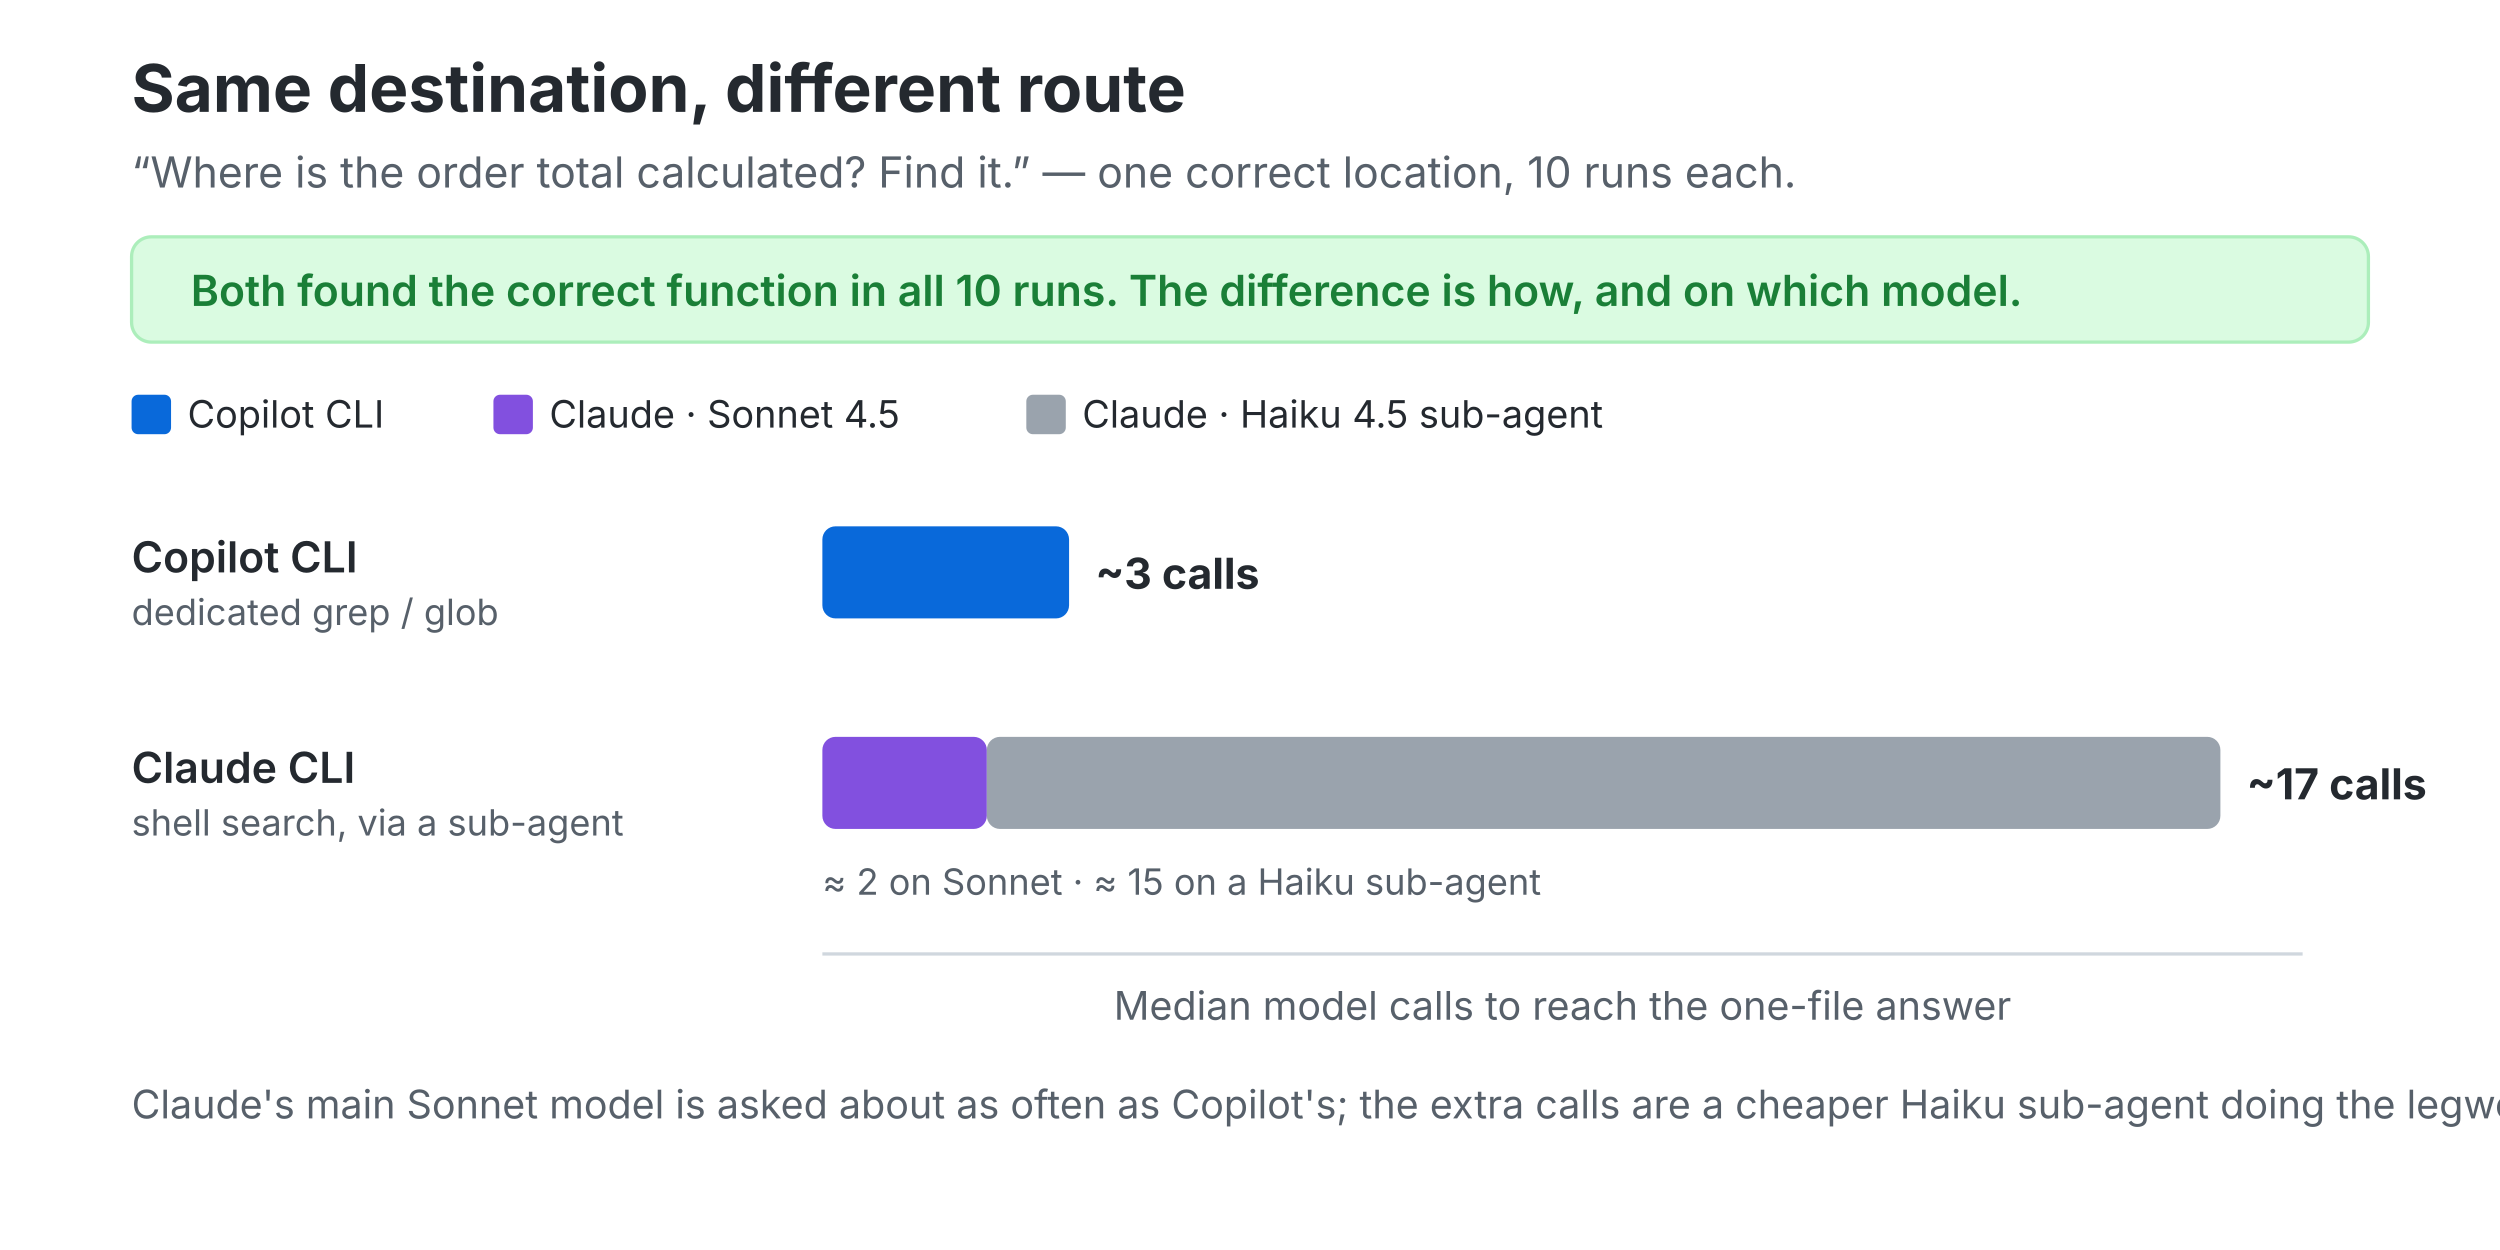
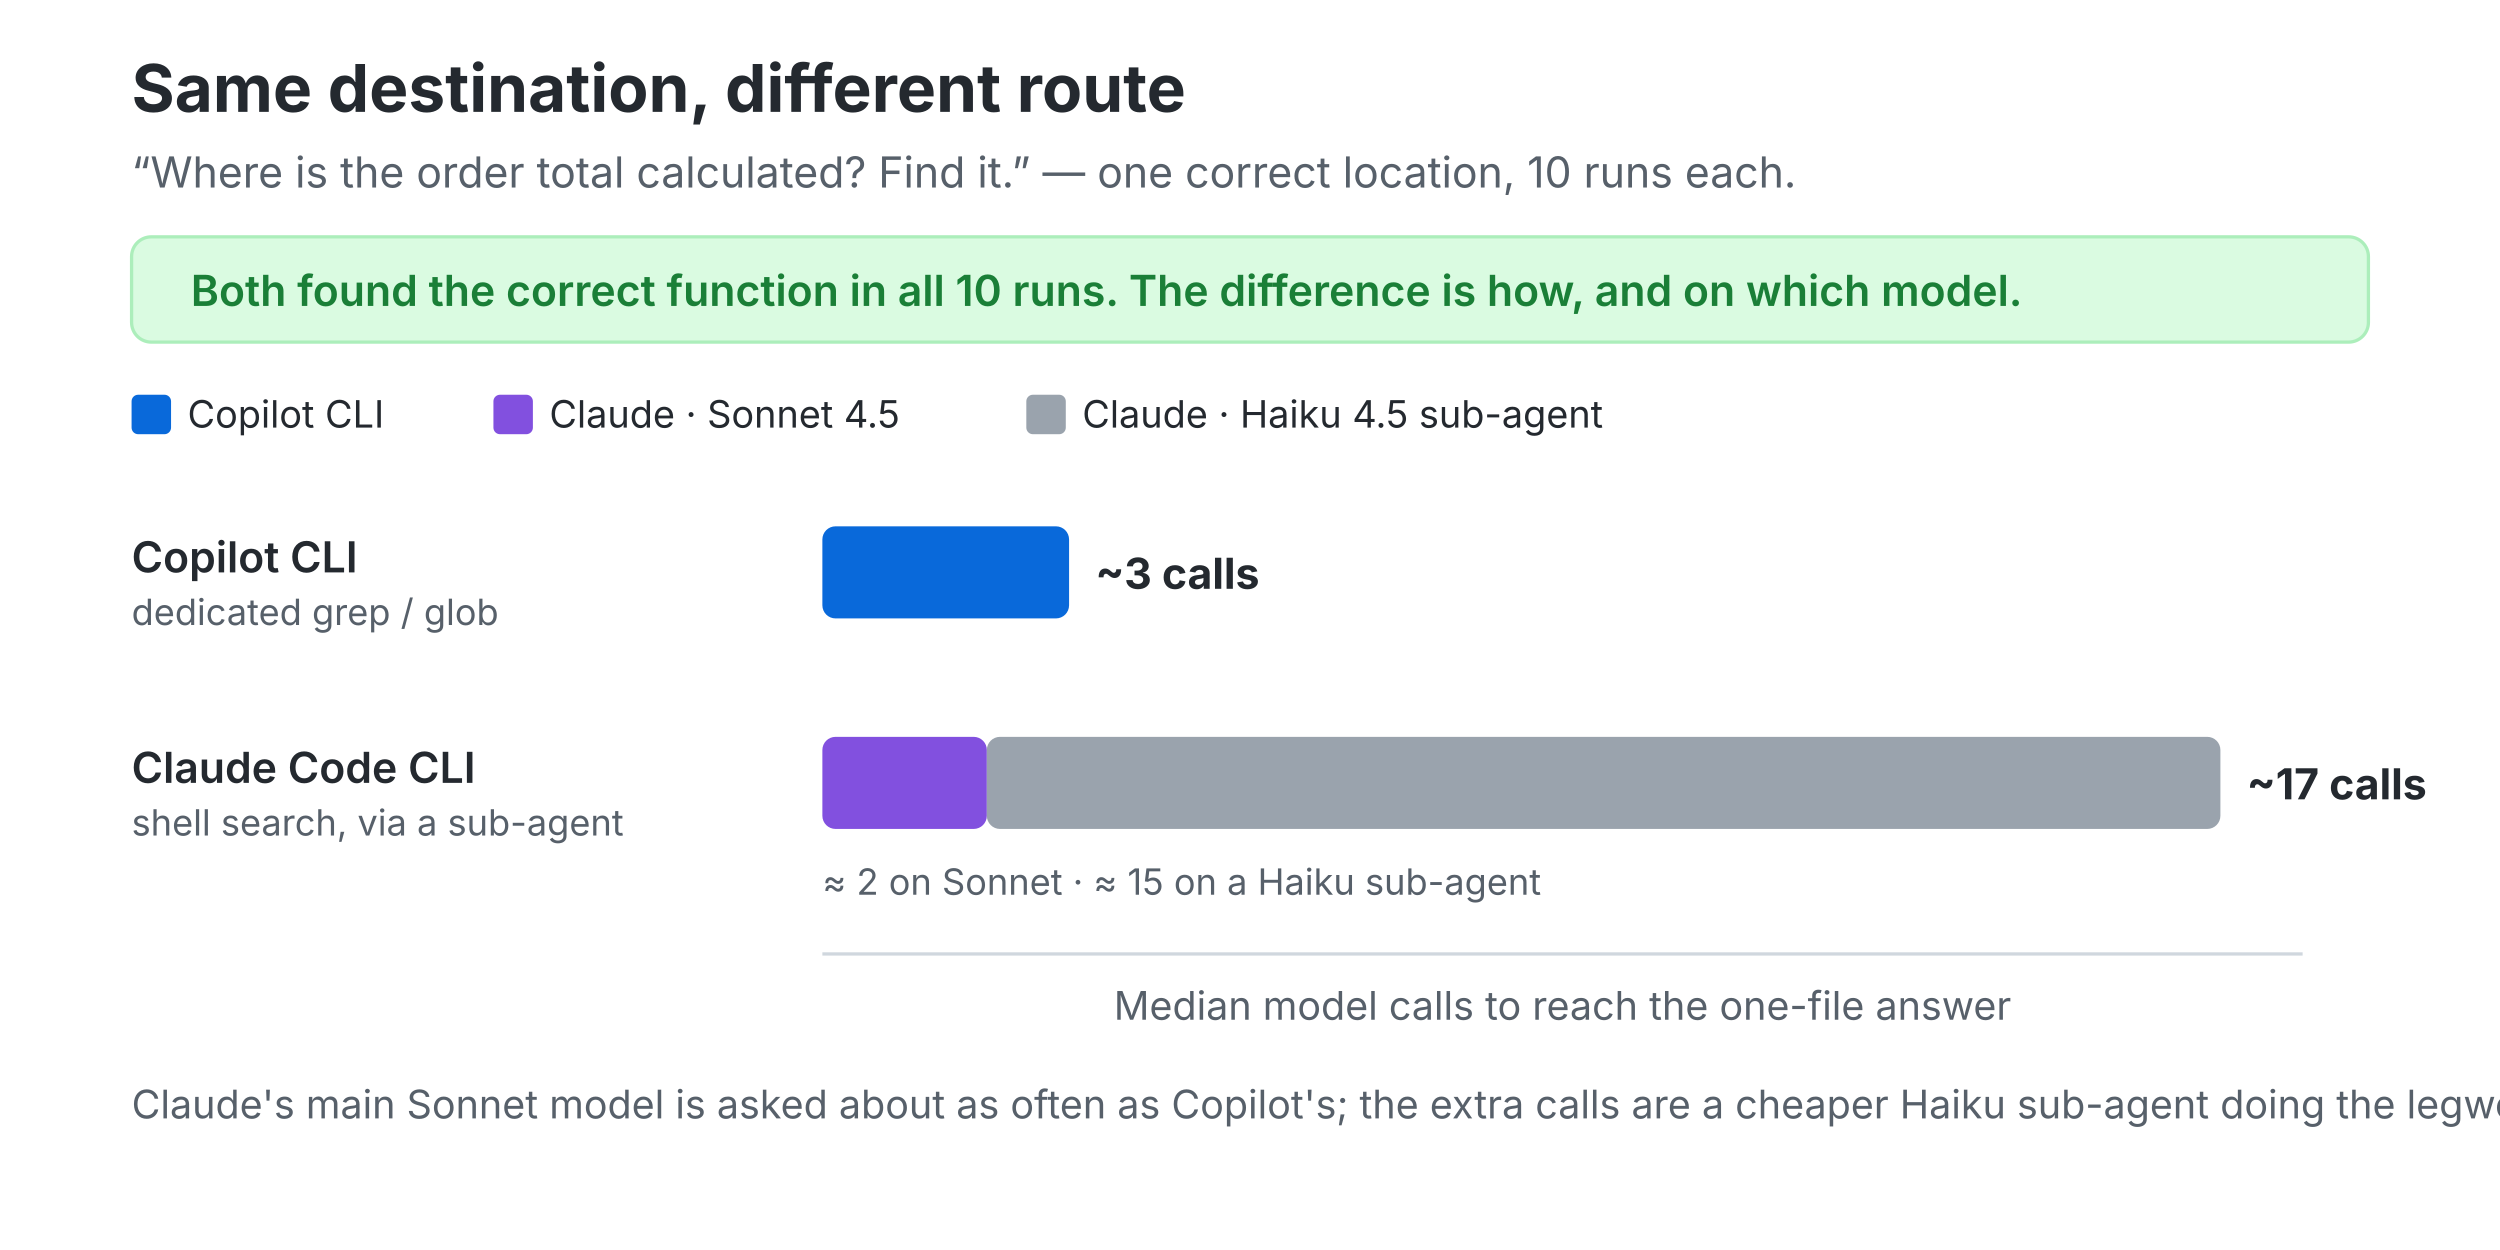
<svg xmlns="http://www.w3.org/2000/svg" viewBox="0 0 760 380" width="100%" role="img" aria-labelledby="title desc" font-family="-apple-system, BlinkMacSystemFont, 'Segoe UI', sans-serif">
  <rect x="0" y="0" width="760" height="380" fill="#ffffff" />
  <text x="40" y="34" font-size="20" font-weight="700" fill="#24292f">Same destination, different route</text>
  <text x="40" y="57" font-size="13" fill="#57606a">“Where is the order total calculated? Find it.” — one correct location, 10 runs each.</text>
  <rect x="40" y="72" width="680" height="32" rx="6" fill="#dafbe1" stroke="#aceebb" />
  <text x="58" y="93" font-size="13" fill="#1a7f37" font-weight="600">Both found the correct function in all 10 runs. The difference is how, and on which model.</text>
  <g font-size="11.5">
    <rect x="40" y="120" width="12" height="12" rx="2" fill="#0969da" />
    <text x="57" y="130" fill="#24292f">Copilot CLI</text>
    <rect x="150" y="120" width="12" height="12" rx="2" fill="#8250df" />
    <text x="167" y="130" fill="#24292f">Claude · Sonnet 4.5</text>
    <rect x="312" y="120" width="12" height="12" rx="2" fill="#9aa3ad" />
    <text x="329" y="130" fill="#24292f">Claude · Haiku 4.5 sub-agent</text>
  </g>
  <g font-size="13">
    <text x="40" y="174" fill="#24292f" font-weight="600">Copilot CLI</text>
    <text x="40" y="190" fill="#57606a" font-size="11">dedicated grep / glob</text>
    <rect x="250" y="160" width="75" height="28" rx="4" fill="#0969da" />
    <text x="333" y="179" fill="#24292f" font-weight="700">~3 calls</text>
-     <text x="40" y="238" fill="#24292f" font-weight="600">Claude CLI</text>
+     <text x="40" y="238" fill="#24292f" font-weight="600">Claude Code CLI</text>
    <text x="40" y="254" fill="#57606a" font-size="11">shell search, via a sub-agent</text>
    <rect x="250" y="224" width="50" height="28" rx="4" fill="#8250df" />
    <rect x="300" y="224" width="375" height="28" rx="4" fill="#9aa3ad" />
    <text x="683" y="243" fill="#24292f" font-weight="700">~17 calls</text>
  </g>
  <text x="250" y="272" font-size="11" fill="#57606a">≈ 2 on Sonnet · ≈ 15 on a Haiku sub-agent</text>
  <line x1="250" y1="290" x2="700" y2="290" stroke="#d0d7de" stroke-width="1" />
  <text x="475" y="310" font-size="12" fill="#57606a" text-anchor="middle">Median model calls to reach the one-file answer</text>
  <text x="40" y="340" font-size="12" fill="#57606a">Claude's main Sonnet model is asked about as often as Copilot's; the extra calls are a cheaper Haiku sub-agent doing the legwork.</text>
</svg>
